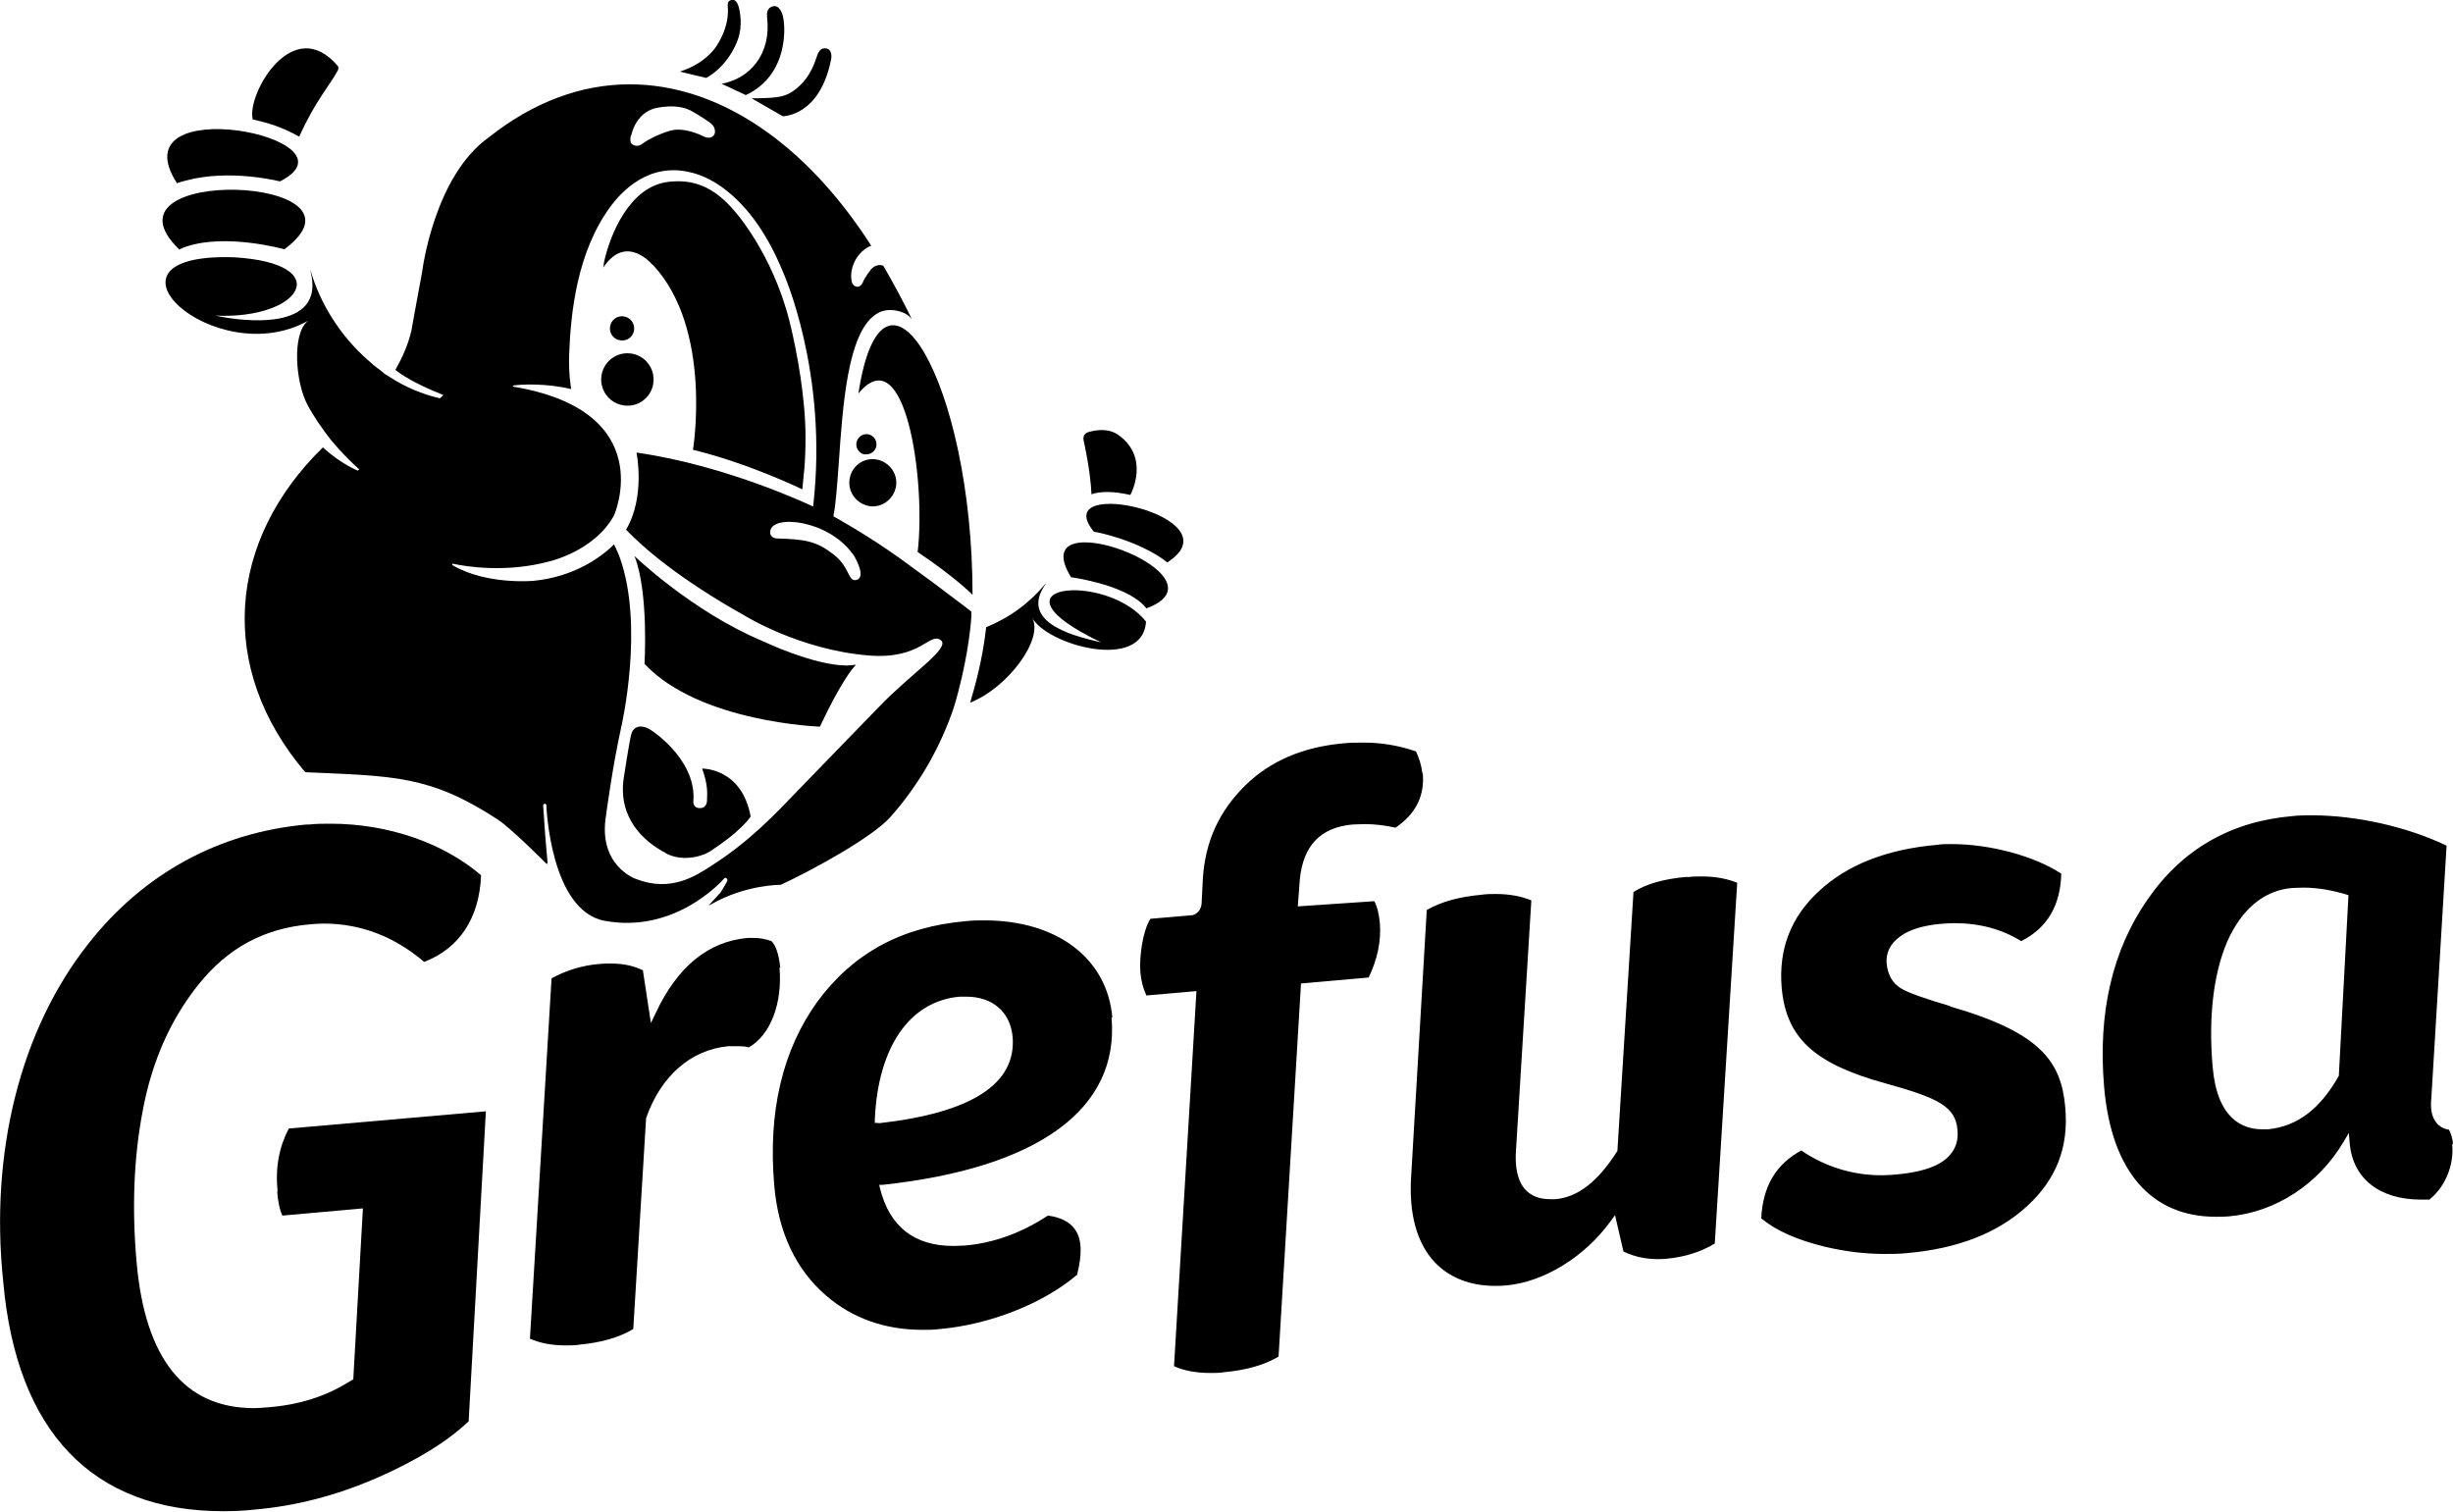
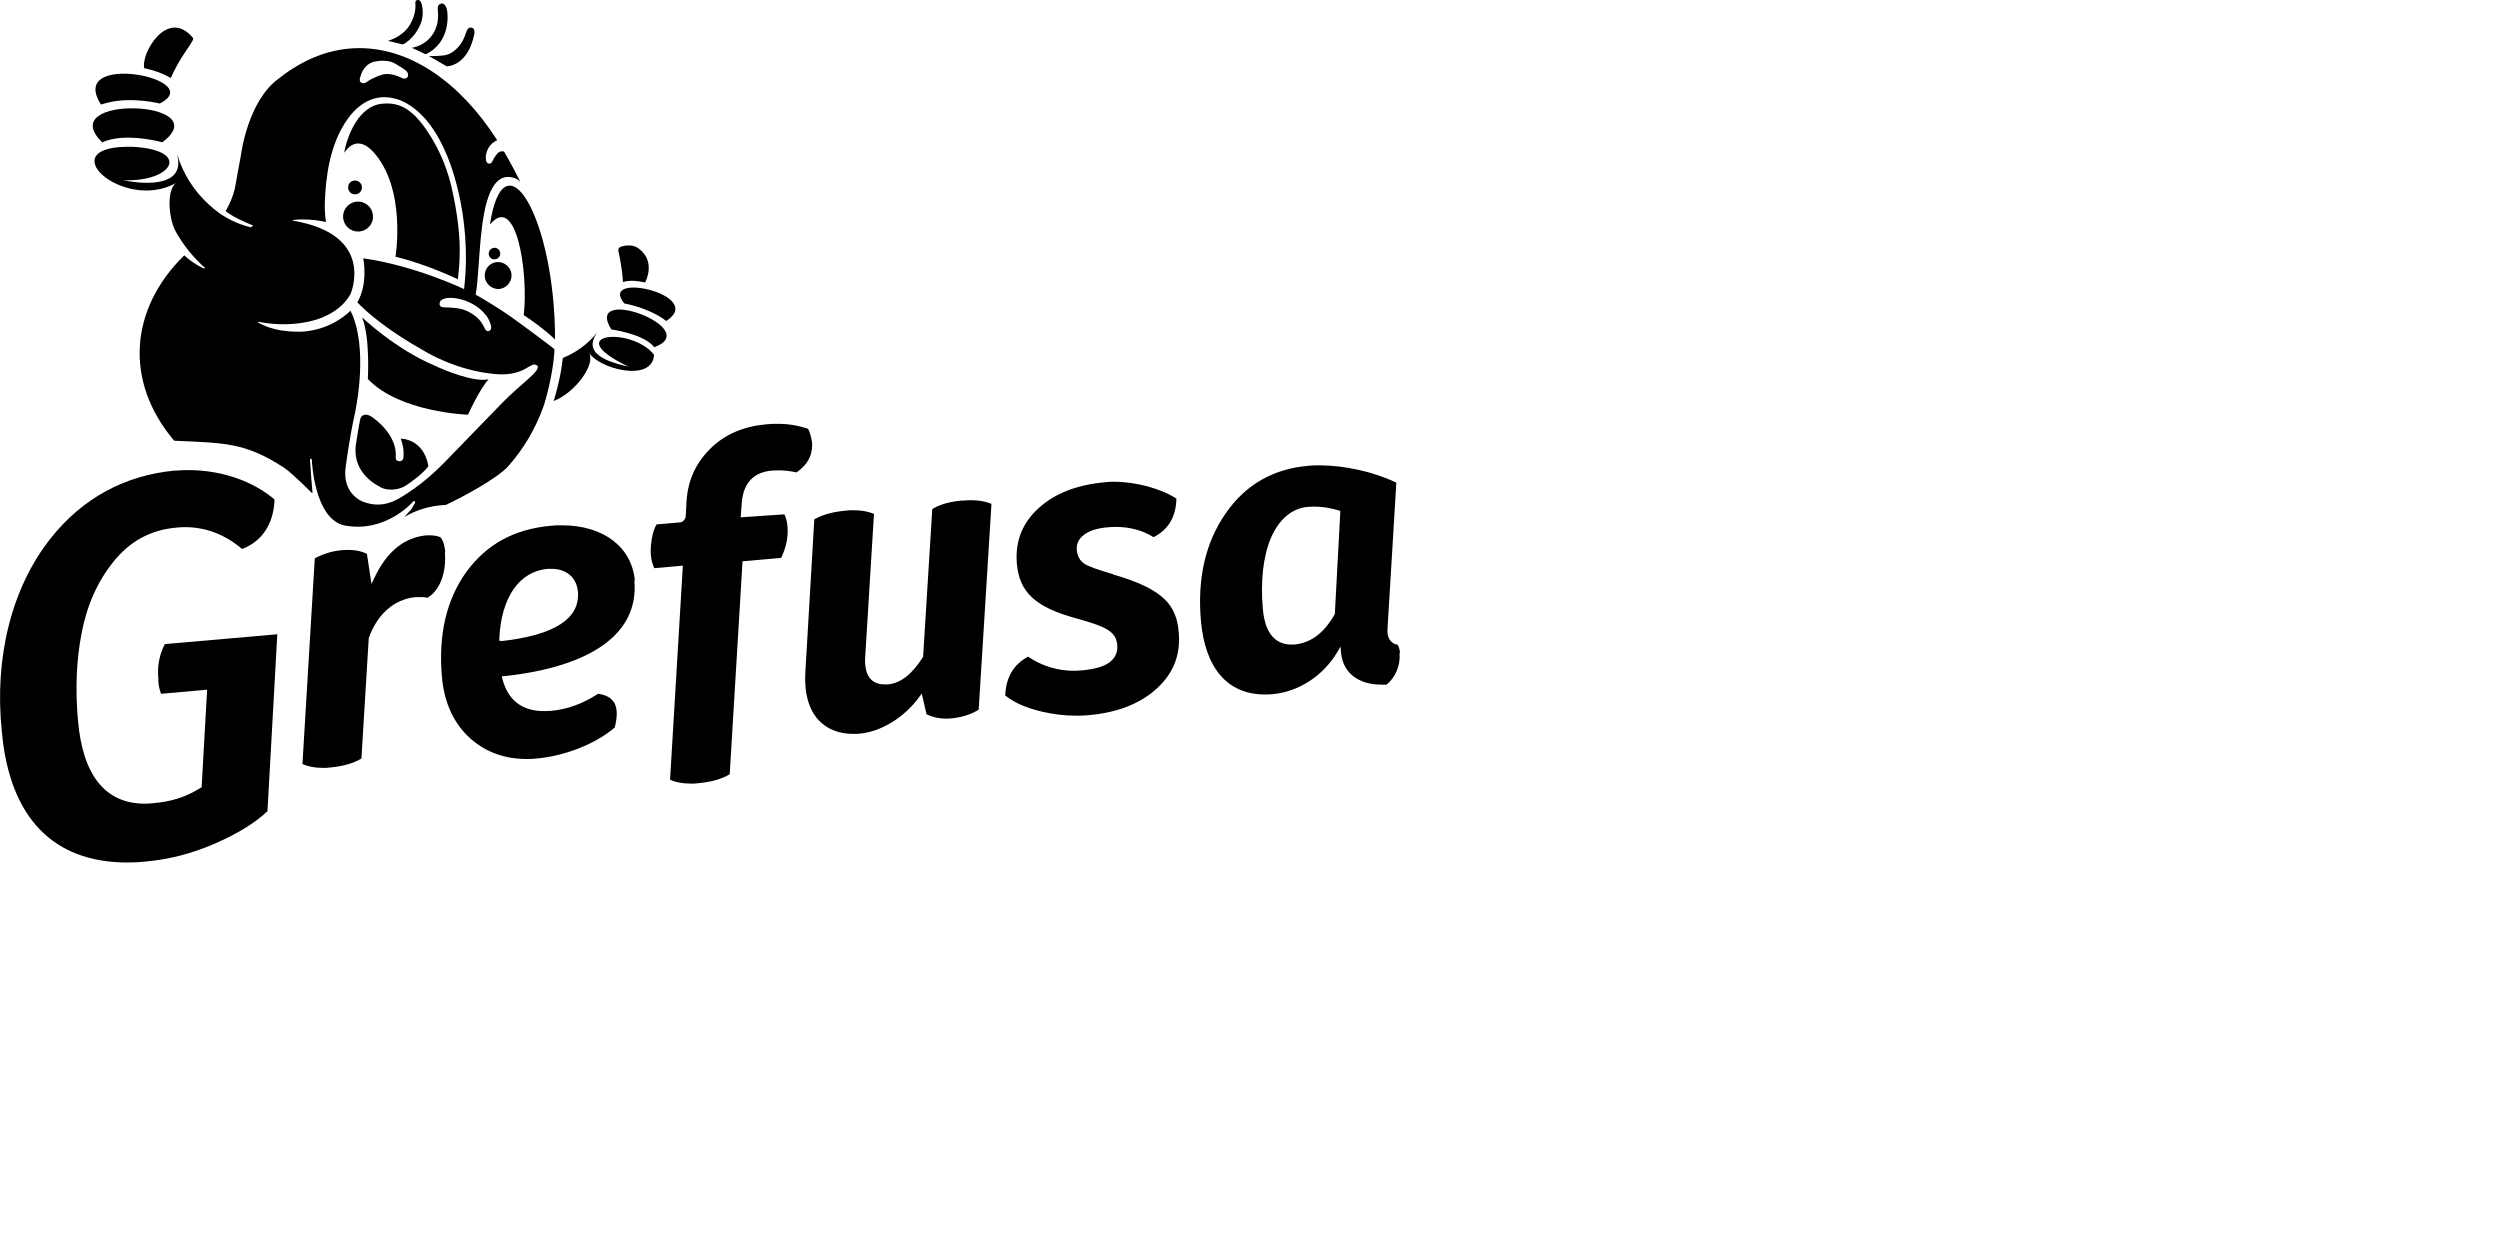
- <svg xmlns="http://www.w3.org/2000/svg" width="112" height="69" viewBox="0 0 112 69" fill="none">
+ <svg xmlns="http://www.w3.org/2000/svg" viewBox="0 0 200 100" fill="none">
  <g fill="currentColor">
    <path d="M32.92 3.812s1.17.547 1.134.529c1.993-.93 1.828-3.247 1.664-3.703-.073-.2-.22-.42-.44-.346-.255.073-.273.292-.255.492.201 1.678-.768 2.81-2.103 3.046v-.018ZM11.54 5.454c.732.164 1.335.346 2.122.784.768-1.696 1.39-2.316 1.774-3.046a.252.252 0 0 0 0-.164C13.369.565 11.248 4.323 11.54 5.454ZM12.656 54.408c.036.456.11.821.237 1.095l3.677-.328-.44 7.806-.219.128c-1.06.656-2.268 1.04-3.694 1.149-.22.018-.42.036-.622.036-3.164 0-4.974-2.243-5.359-6.675-.219-2.463-.128-4.816.293-6.968.42-2.225 1.28-4.14 2.542-5.709 1.335-1.66 2.981-2.553 5.066-2.736.22-.018.44-.036.64-.036 1.683 0 3.22.583 4.59 1.75 1.61-.62 2.525-2.006 2.598-3.957-1.72-1.478-4.262-2.353-6.858-2.353-.33 0-.659 0-.988.036h-.128c-3.987.365-7.425 2.226-9.95 5.436C.934 47.003-.475 52.62.147 58.512.75 65.37 4.225 69 10.186 69c.458 0 .934-.018 1.427-.073 1.902-.164 3.713-.638 5.542-1.423 1.829-.802 3.219-1.641 4.243-2.608l.786-14.154-8.998.785c-.439.839-.622 1.769-.512 2.863l-.018.018ZM33.76 1.55c.147-.602-.017-1.276-.09-1.386-.074-.146-.183-.219-.33-.146-.146.055-.11.274-.11.274.092 1.058-.603 1.933-.603 1.933-.476.602-1.116.894-1.573 1.04-.073 0 1.189.292 1.189.292.75-.402 1.335-1.259 1.518-1.988V1.55ZM8.102 8.354s.293-.092.384-.11c2.048-.547 4.261.037 4.298.037 3.914-1.988-7.499-4.232-4.7.09h.018v-.017Z">
		</path>
    <path d="M8.175 11.4c.11-.055.22-.11.348-.146 1.81-.602 4.389.11 4.462.127 4.536-3.374-8.797-3.866-4.81 0v.019ZM49.855 22.562c.366-.127.951-.146 1.756.037.036-.073.878-1.66-.494-2.7-.274-.219-.713-.364-1.39-.182-.11.036-.33.11-.238.456 0 0 .293 1.258.348 2.408l.018-.019ZM48.904 26.356s2.304.31 3.255 1.222c.055.037.165.183.183.2 4.024-1.477-5.706-5.088-3.438-1.422ZM34.346 4.505s1.427.821 1.39.803c0 0 1.701.018 2.213-2.609.037-.2 0-.51-.31-.492-.202 0-.294.219-.348.383-.256.82-.659 1.295-1.134 1.605a1.603 1.603 0 0 1-.403.183c-.347.109-1.115.109-1.408.109v.018Z">
		</path>
    <path d="M49.946 24.277c.037 0 1.756.31 3.11 1.222 0 0 .219.164.237.182 3.256-2.08-5.45-4.03-3.365-1.422l.018.018ZM39.485 20.738a.46.46 0 0 0 .53-.383.472.472 0 0 0-.383-.529.472.472 0 0 0-.53.402.471.471 0 0 0 .402.528l-.019-.018ZM39.687 23.11c.585.09 1.133-.329 1.225-.913.091-.583-.33-1.13-.915-1.222a1.06 1.06 0 0 0-1.207.912c-.091.584.33 1.131.915 1.222h-.018Z">
		</path>
    <path d="M44.405 27.159c0-9.704-4.078-16.598-5.212-9.193 2.14-2.59 3.09 3.94 2.706 7.241 1.72 1.15 2.506 1.952 2.506 1.952Z">
		</path>
    <path d="M25 39.397a80.592 80.592 0 0 1-.2-2.626c0-.037.036-.073.073-.073.036 0 .073.036.073.073 0 .054.183 4.797 2.652 5.271 3.127.584 5.248-1.678 5.468-1.933.018-.037.073-.037.11 0 .036.018.036.073.036.11-.055.108-.292.51-.31.528l-.55.602.11-.055c1.592-.912 3.183-.894 3.183-.894 1.316-.602 4.188-2.152 5.03-3.118a14.568 14.568 0 0 0 2.76-4.652c.037-.109.074-.2.11-.31.586-1.933.768-3.575.805-4.158v-.237l-.33-.256a128.378 128.378 0 0 0-2.925-2.17c-1.5-1.076-2.872-1.824-2.926-1.86l-.11-.055v-.055c.11-.566.164-1.404.238-2.39.182-2.626.402-5.89 1.664-6.766.329-.237.713-.274 1.152-.146.256.091.348.164.439.255a.484.484 0 0 1 .091.11 37.26 37.26 0 0 0-1.316-2.463c-.11-.036-.348-.073-.567.183 0 0-.275.346-.366.583-.037.073-.11.2-.256.2-.128-.017-.22-.09-.256-.273-.11-.602.256-1.35.896-1.605C36.76 6.511 32.792 3.85 28.75 3.85c-2.177 0-4.371.784-6.438 2.425-2.505 1.788-3.036 6.129-3.036 6.129-.256 1.368-.494 2.7-.494 2.7-.146.638-.42 1.24-.731 1.787.585.456 1.39.82 2.195 1.149l-.165.146a7.202 7.202 0 0 1-2.25-.949s-.036-.018-.054-.036c-.092-.055-.201-.11-.275-.183-.073-.072-.164-.127-.256-.2a2.668 2.668 0 0 1-.347-.292c-.037-.037-.073-.055-.11-.091-1.244-1.095-2.176-2.572-2.615-4.104 0 0 0 .073.036.2.549 2.572-3.036 2.171-4.37 1.88 3.95.182 5.504-2.39.84-2.664-6.876-.219-.859 5.271 3.384 2.9-.75.584-.567 2.81-.037 3.812.147.292.33.566.494.821.201.292.384.547.585.803.513.62 1.006 1.094 1.299 1.35l-.073.054s-.75-.292-1.591-1.058c-4.353 4.25-4.847 10.068-.805 14.829 4.023.182 5.67.128 8.779 2.152.64.42 2.25 2.043 2.25 2.043l.036-.055Zm13.918-14.135c.183.255.64 1.13.165 1.222-.366.073-.274-.584-1.024-1.168-.768-.601-1.28-.693-2.56-.73-.184 0-.366-.109-.33-.327.073-.785 2.634-.53 3.75 1.02v-.017ZM28.823 6.183s.165-.985 1.079-1.24c.037 0 1.043-.274 1.738.164.018 0 .676.401.84.547.11.091.165.22.165.347a.274.274 0 0 1-.073.2c-.128.128-.31.092-.42.037-.604-.292-1.153-.383-1.537-.274-.658.183-1.207.53-1.316.62a.352.352 0 0 1-.22.073.348.348 0 0 1-.238-.09c-.091-.074-.055-.293-.036-.384h.018Zm-8.175 19.608s0-.055.018-.055c.567.128 2.45.438 4.444-.11 0 0 2.049-.474 2.927-2.097 0 0 2.103-4.742-4.59-5.873-.037 0-.037-.037 0-.055.347-.055 1.48-.11 2.633.164 0 0-.128-.675-.092-1.623.073-1.897.366-4.615 1.847-6.657.55-.767 1.811-2.098 3.731-1.606.878.201 2.78 1.131 4.17 4.506 0 0 2.103 4.596 1.39 10.743 0 0-3.914-1.879-8.065-2.463 0 0 .42 2.007-.476 3.52.823.858 2.45 2.262 5.414 3.922 0 0 2.505 1.569 5.688 1.824 2.359.182 2.743-1.058 3.255-.711.512.346-1.335 1.514-2.817 3.064-1.024 1.058-2.98 3.064-3.804 3.921-.877.912-2.066 2.19-3.804 3.302-.731.474-1.883 1.258-3.493.62 0 0-1.737-.602-1.353-2.9 0 0 .292-2.225.695-4.031 0 0 1.079-4.651-.092-7.807 0 0-.091-.237-.237-.529-.64.62-1.848 1.478-3.676 1.66 0 0-2.14.2-3.695-.711l-.018-.018ZM77.032 40.036c-1.042.09-1.847.31-2.45.693L73.85 52.51v.037c-.878 1.386-1.792 2.116-2.835 2.207h-.238c-.493 0-.86-.146-1.134-.438-.347-.383-.493-1.021-.42-1.879l.695-11.326c-.44-.183-.988-.292-1.628-.292-.201 0-.42 0-.658.036-1.006.092-1.811.31-2.488.694l-.713 12.165c-.11 1.697.256 3.046 1.08 3.922.657.693 1.609 1.076 2.742 1.076.165 0 .33 0 .494-.018 1.738-.146 3.621-1.313 4.792-2.937l.201-.274.384 1.66c.457.22.97.347 1.555.347.146 0 .274 0 .42-.018.805-.073 1.573-.31 2.195-.694l1.024-16.47c-.439-.182-.987-.291-1.628-.291-.2 0-.42 0-.658.036v-.018ZM64.943 35.312a3.108 3.108 0 0 0-.292-1.003 7.23 7.23 0 0 0-2.433-.402c-.292 0-.603 0-.914.037-1.81.164-3.31.802-4.444 1.915-1.19 1.167-1.83 2.553-1.939 4.25l-.055 1.094c0 .292-.183.529-.42.584l-1.92.164c-.367.584-.513 1.77-.458 2.444.037.401.128.748.274 1.058l2.286-.2-1.024 17.126c.44.2.988.31 1.665.31.2 0 .402 0 .621-.036 1.006-.091 1.847-.329 2.487-.712l1.025-17.035 3.09-.274c.403-.839.568-1.66.513-2.444-.037-.456-.128-.803-.257-1.04l-3.493.237.092-1.222c.146-1.55.95-2.389 2.414-2.517.183 0 .347-.018.53-.018.476 0 .951.055 1.427.164.933-.638 1.335-1.459 1.243-2.499l-.018.019ZM52.324 28.38c-1.81-2.297-7.608-1.714-2.048.95-.897-.22-3.75-.785-2.597-2.573a.503.503 0 0 0 .073-.127 6.767 6.767 0 0 1-2.725 2.006c-.165 1.532-.549 2.827-.732 3.447 1.72-.675 3.402-2.936 2.817-3.903.658 1.277 5.084 2.499 5.212.2ZM112 52.238a1.674 1.674 0 0 0-.183-.657.874.874 0 0 1-.567-.31c-.219-.255-.292-.638-.238-1.149l.695-11.509c-1.774-.857-4.115-1.386-6.145-1.386-.311 0-.603 0-.896.036-2.798.237-5.03 1.514-6.602 3.794-1.61 2.298-2.286 5.18-1.993 8.573.329 3.83 2.14 5.927 5.102 5.927.201 0 .384 0 .585-.018 2.122-.182 4.097-1.459 5.249-3.41l.238-.402.037.474c.146 1.605 1.353 2.572 3.255 2.572h.384c.713-.565 1.134-1.568 1.042-2.517l.037-.018Zm-5.212-3.155v.036c-.86 1.532-1.921 2.316-3.237 2.444h-.256c-.915 0-2.067-.492-2.268-2.845-.201-2.262.036-4.25.658-5.71.659-1.495 1.683-2.352 2.963-2.462.165 0 .329-.018.512-.018.64 0 1.28.11 1.957.31l.11.037-.439 8.226v-.018ZM50.788 46.456c-.238-2.7-2.524-4.432-5.834-4.432-.275 0-.567 0-.86.036-2.926.256-5.14 1.46-6.767 3.666-1.61 2.226-2.267 5.053-1.975 8.409.183 2.134.988 3.83 2.36 5.016 1.206 1.04 2.688 1.568 4.407 1.568.256 0 .53 0 .786-.036 2.286-.2 4.737-1.167 6.273-2.48.238-.931.22-1.624-.091-2.062-.238-.346-.659-.565-1.244-.638-1.189.784-2.469 1.258-3.804 1.368-.164 0-.347.018-.512.018-1.774 0-2.908-.876-3.347-2.627l-.036-.164h.164c7.096-.766 10.809-3.465 10.443-7.642h.037Zm-10.663 4.815h-.182v-.164c.146-3.301 1.59-5.399 3.877-5.6h.292c1.207 0 2.012.694 2.122 1.825.183 2.152-1.866 3.483-6.127 3.957l.018-.018ZM89.066 45.945c-1.17-.346-1.975-.62-2.304-.839-.366-.237-.567-.602-.622-1.112-.037-.493.164-.912.622-1.24.42-.31 1.042-.493 1.792-.566.238-.018.457-.037.677-.037 1.152 0 2.176.274 3.054.821 1.189-.602 1.792-1.623 1.829-3.082-1.226-.803-3.238-1.35-5.011-1.35-.238 0-.458 0-.677.037-2.286.2-4.079.912-5.359 2.097-1.298 1.186-1.865 2.663-1.719 4.414.201 2.298 1.481 3.484 4.737 4.377 2.432.675 3.2 1.058 3.292 2.134.055.584-.165 1.058-.64 1.405-.457.328-1.17.529-2.122.62-.22.018-.439.037-.658.037a6.45 6.45 0 0 1-3.713-1.131c-1.17.638-1.755 1.641-1.829 3.1.714.584 1.646.985 2.908 1.295.933.22 1.83.329 2.744.329.329 0 .658 0 .987-.037 2.341-.2 4.188-.93 5.505-2.152 1.335-1.222 1.902-2.7 1.737-4.505-.182-2.061-1.079-3.41-5.285-4.615h.055Z">
		</path>
    <path d="M30.396 38.96c.841.437 1.774.09 2.03-.092 0 0 .622-.401 1.115-.82.622-.548.732-.767.732-.767-.402-2.225-2.213-2.188-2.213-2.188.256.73.238 1.076.22 1.459 0 .11-.055.365-.348.346-.31-.018-.274-.31-.274-.31.146-1.75-1.61-3.064-2.012-3.301-.402-.219-.732-.11-.823.237-.091.328-.348 2.025-.348 2.025-.256 1.805.915 2.882 1.94 3.41h-.02ZM29.81 12.093c2.744 2.936 1.83 8.445 1.83 8.445 2.56.62 4.992 1.805 4.992 1.805.055-.638.147-1.112.147-2.389 0-1.715-.366-3.812-.732-5.29-.786-3.1-2.469-4.979-2.469-4.979-1.024-1.24-2.012-1.495-3.018-1.386-1.847.182-2.725 2.499-2.98 3.666 0 .055-.037.255-.037.255 1.06-1.605 2.268-.109 2.268-.109v-.018ZM29.427 30.314c2.523 2.681 8.01 2.864 8.01 2.864.933-2.007 1.518-2.681 1.518-2.681l.128-.146s-.33.036-.42.036c-1.519 0-3.878-1.13-3.878-1.13-3.2-1.35-5.816-3.868-5.816-3.868.659 1.66.457 4.943.457 4.943v-.018ZM35.626 44.194c-.073-.748-.256-1.076-.402-1.222a2.284 2.284 0 0 0-.823-.146h-.274c-1.793.164-3.2 1.313-4.188 3.43l-.22.455-.366-2.407c-.402-.2-.878-.31-1.463-.31-.164 0-.329 0-.512.018a5.498 5.498 0 0 0-2.195.657l-.987 16.452c.439.2.987.31 1.646.31.201 0 .402 0 .622-.037.987-.091 1.81-.328 2.45-.711l.586-9.63c.676-1.934 2.048-3.12 3.749-3.284h.366c.22 0 .402 0 .567.055.987-.547 1.554-2.006 1.408-3.648l.036.018Z">
		</path>
    <path d="M29.829 17.492a1.195 1.195 0 0 0-1.006-1.35 1.197 1.197 0 1 0-.33 2.371 1.19 1.19 0 0 0 1.336-1.003v-.018ZM27.854 14.92a.543.543 0 0 0 .475.62.544.544 0 0 0 .622-.474.553.553 0 0 0-.476-.62.544.544 0 0 0-.621.474Z">
		</path>
  </g>
</svg>
